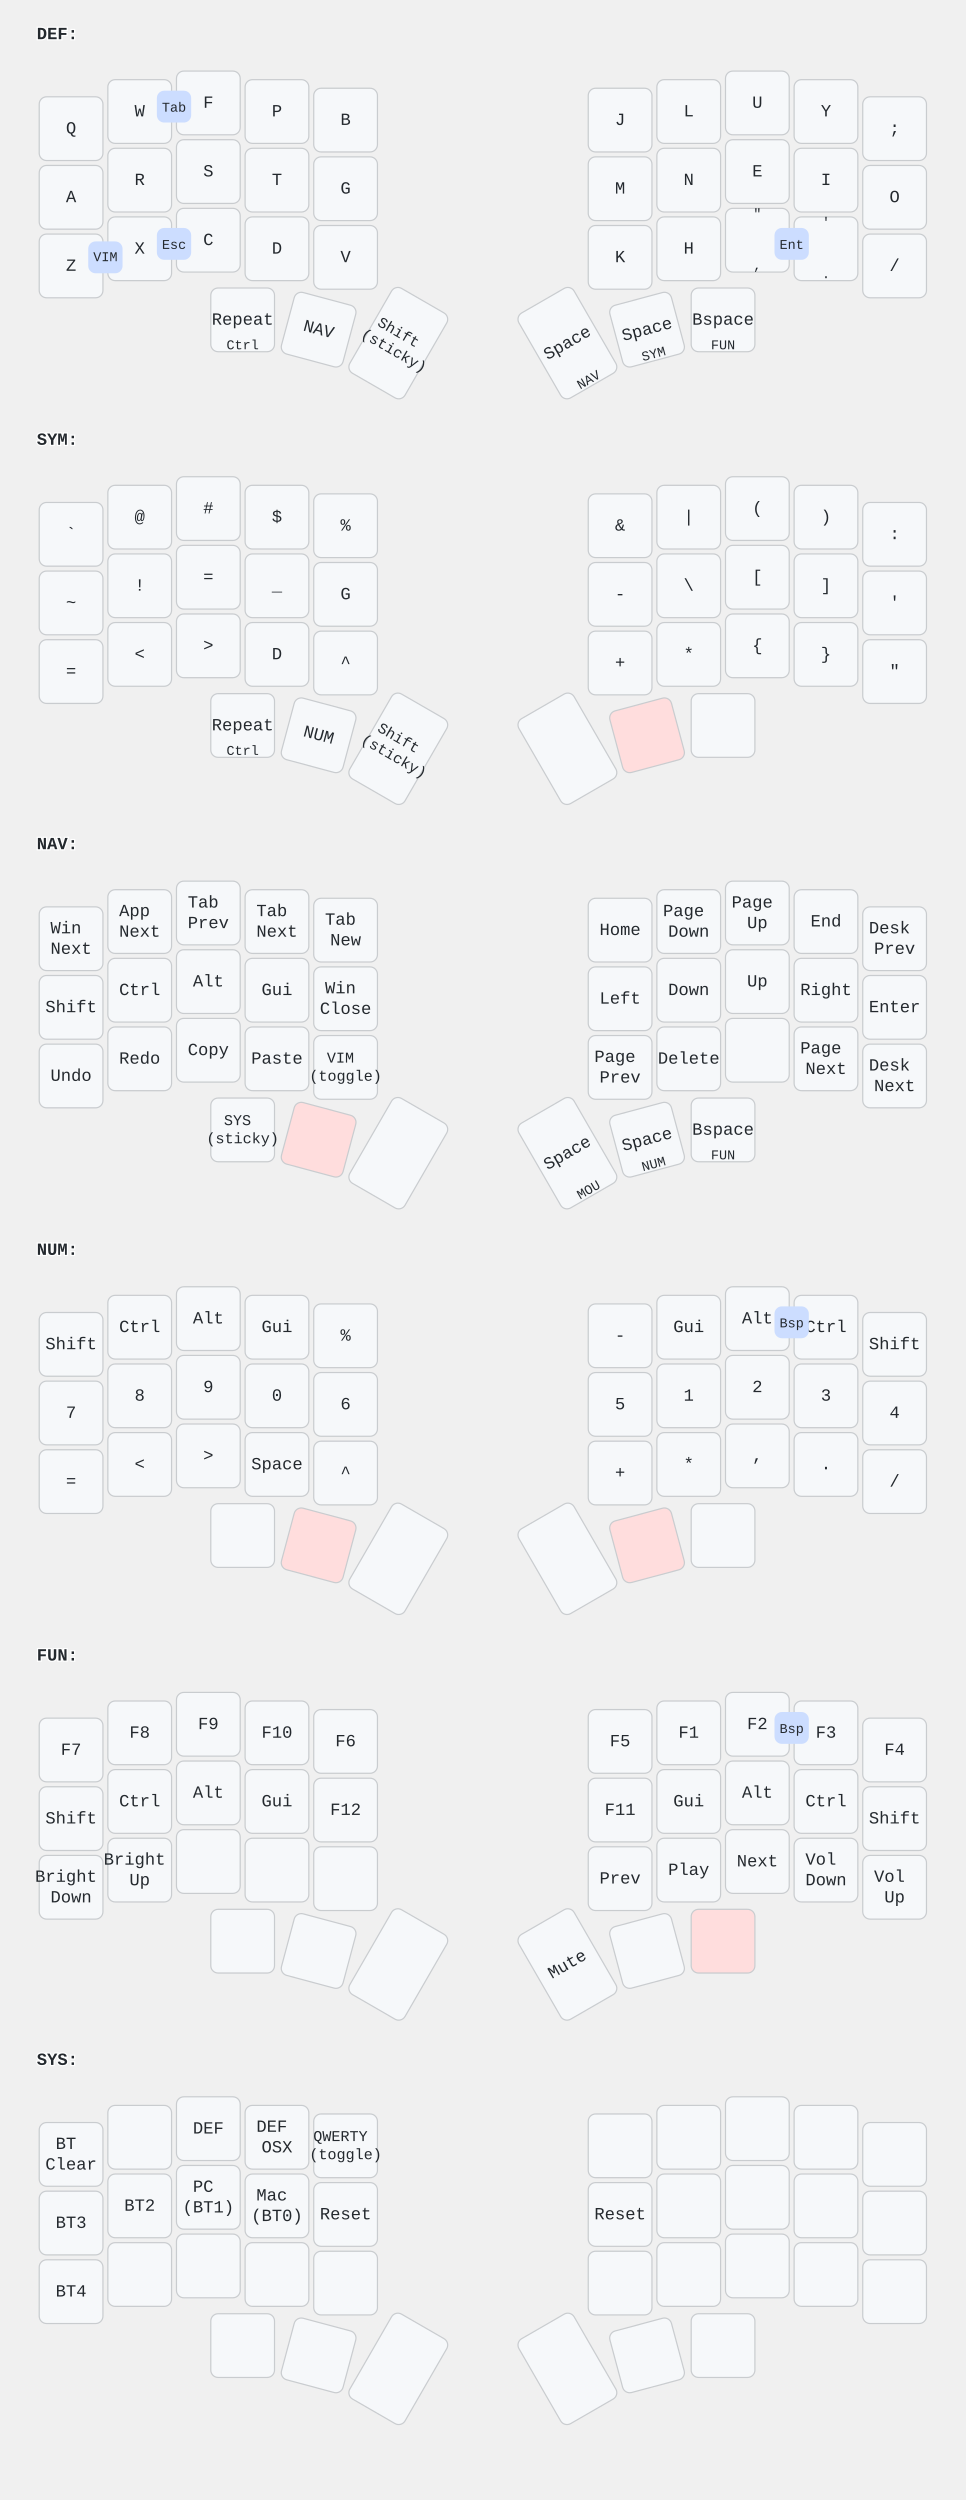
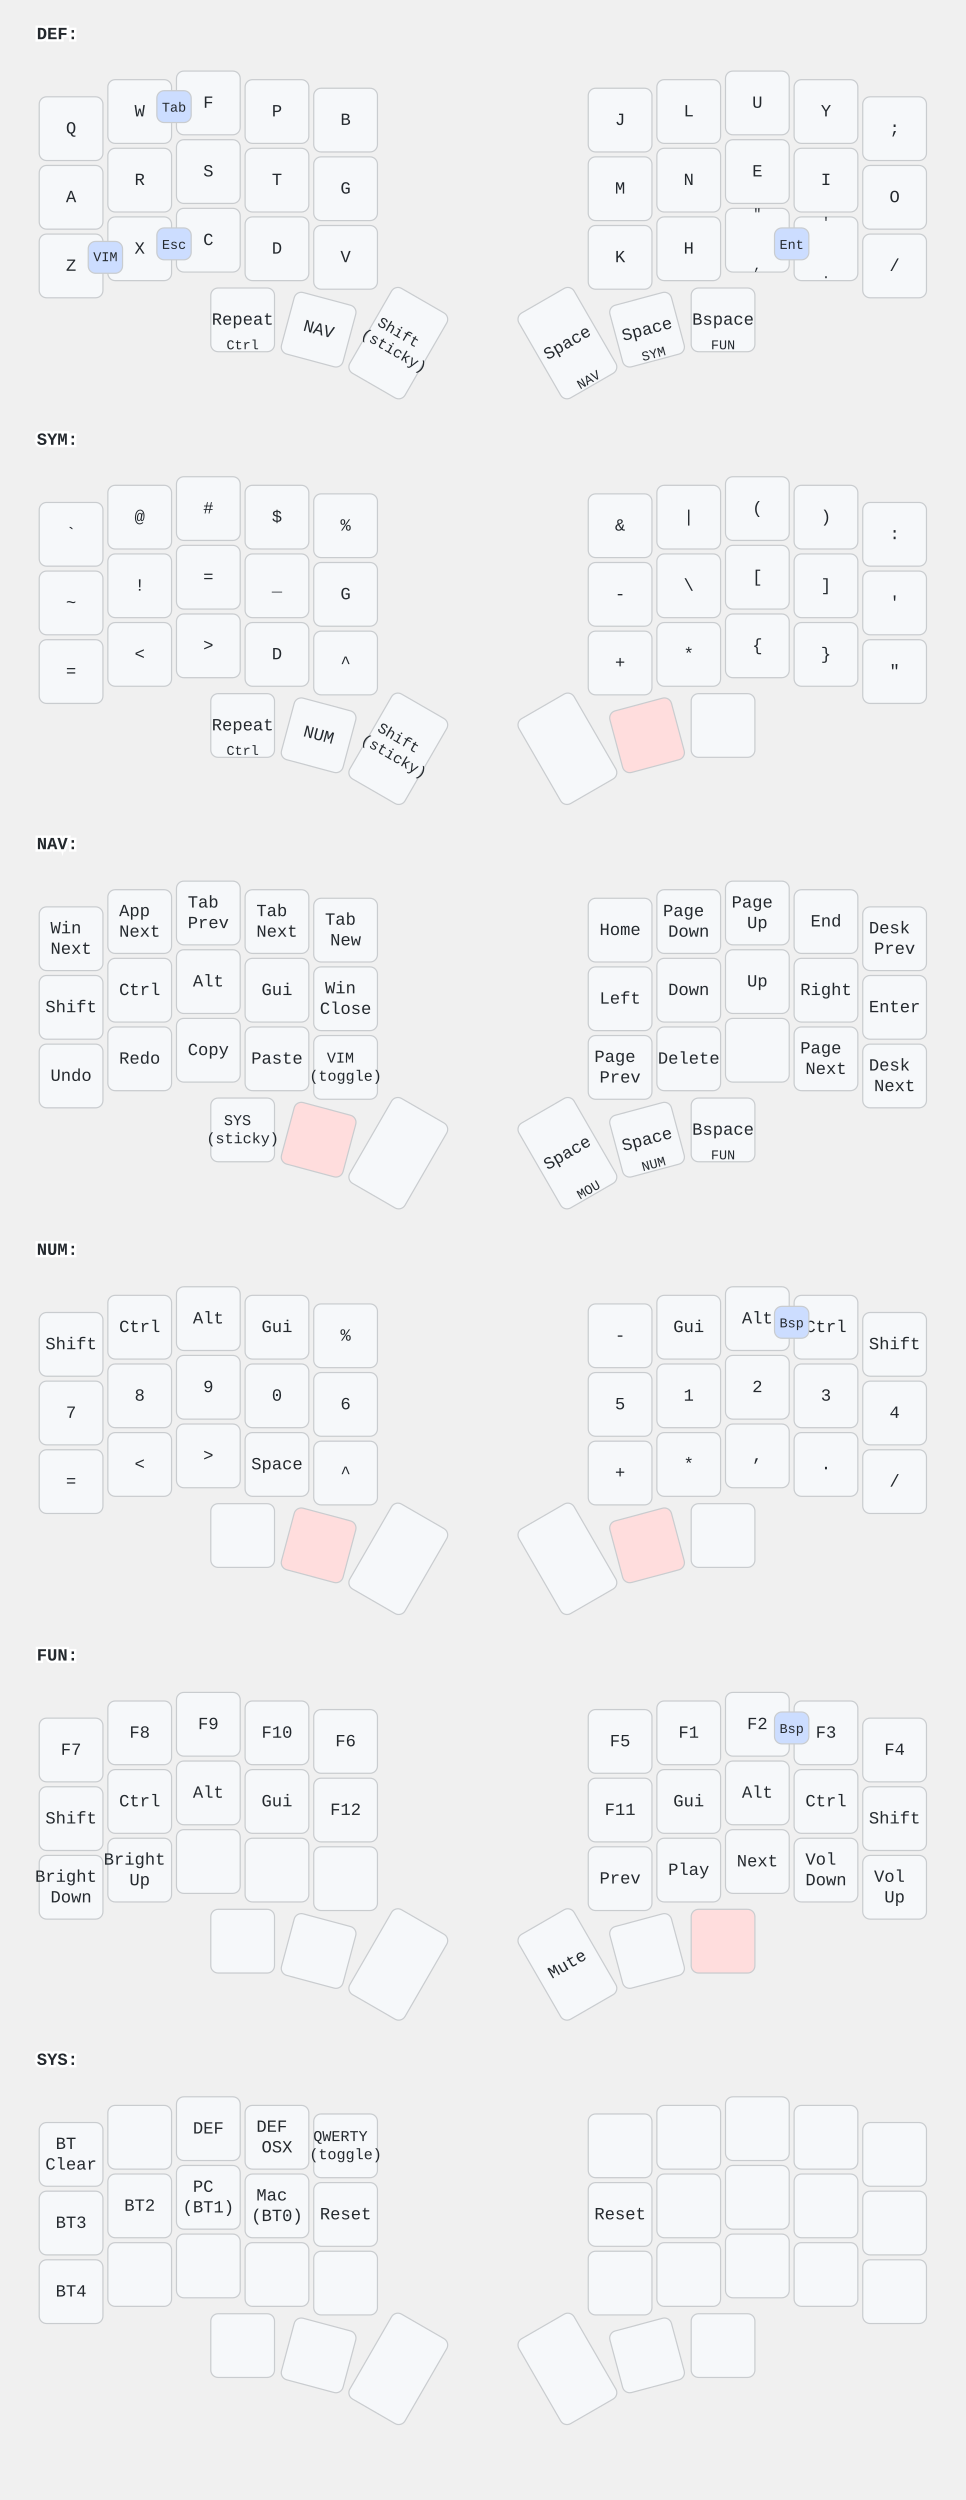
<svg xmlns="http://www.w3.org/2000/svg" width="788" height="2040" viewBox="0 0 788 2040" class="keymap">
-   <style>/* inherit to force styles through use tags*/
+   <style>/* inherit to force styles through use tags */
svg path {
    fill: inherit;
}
+ 
/* font and background color specifications */
svg.keymap {
    font-family: SFMono-Regular,Consolas,Liberation Mono,Menlo,monospace;
    font-size: 14px;
    font-kerning: normal;
    text-rendering: optimizeLegibility;
    fill: #24292e;
}

/* default key styling */
rect.key {
    fill: #f6f8fa;
+ }
+ 
+ rect.key, rect.combo {
    stroke: #c9cccf;
    stroke-width: 1;
}

+ /* default key side styling, only used is draw_key_sides is set */
+ rect.side {
+     filter: brightness(90%);
+ }
+ 
/* color accent for combo boxes */
- rect.combo {
+ rect.combo, rect.combo-separate {
    fill: #cdf;
}

/* color accent for held keys */
rect.held, rect.combo.held {
    fill: #fdd;
}

/* color accent for ghost (optional) keys */
rect.ghost, rect.combo.ghost {
-     fill: #ddd;
+     stroke-dasharray: 4, 4;
+     stroke-width: 2;
}

text {
    text-anchor: middle;
    dominant-baseline: middle;
}

/* styling for layer labels */
text.label {
    font-weight: bold;
    text-anchor: start;
    stroke: white;
-     stroke-width: 2;
+     stroke-width: 4;
+     paint-order: stroke;
+ }
+ 
+ /* styling for optional footer */
+ text.footer {
+     text-anchor: end;
+     dominant-baseline: auto;
+     stroke: white;
+     stroke-width: 4;
    paint-order: stroke;
}

/* styling for combo tap, and key hold/shifted label text */
text.combo, text.hold, text.shifted {
    font-size: 11px;
}

text.hold {
    text-anchor: middle;
    dominant-baseline: auto;
}

text.shifted {
    text-anchor: middle;
    dominant-baseline: hanging;
}

/* styling for hold/shifted label text in combo box */
text.combo.hold, text.combo.shifted {
    font-size: 8px;
}

/* lighter symbol for transparent keys */
text.trans {
    fill: #7b7e81;
}

/* styling for combo dendrons */
path.combo {
    stroke-width: 1;
    stroke: gray;
    fill: none;
}

/* Start Tabler Icons Cleanup */
/* cannot use height/width with glyphs */
.icon-tabler &gt; path {
    fill: inherit;
    stroke: inherit;
+     stroke-width: 2;
}
/* hide tabler's default box */
.icon-tabler &gt; path[stroke="none"][fill="none"] {
-     visibility: collapse;
+     visibility: hidden;
}
/* End Tabler Icons Cleanup */
- </style>
+ 
+ @media (prefers-color-scheme: dark) {
+ svg.keymap { fill: #d1d6db; }
+ rect.key { fill: #3f4750; }
+ rect.key, rect.combo { stroke: #60666c; }
+ rect.combo, rect.combo-separate { fill: #1f3d7a; }
+ rect.held, rect.combo.held { fill: #854747; }
+ text.label, text.footer { stroke: black; }
+ text.trans { fill: #7e8184; }
+ path.combo { stroke: #7f7f7f; }
+ 
+ }</style>
  <g transform="translate(30, 0)" class="layer-DEF">
    <text x="0" y="28" class="label">DEF:</text>
    <g transform="translate(0, 56)">
      <g transform="translate(28, 49)" class="key keypos-0">
        <rect rx="6" ry="6" x="-26" y="-26" width="52" height="52" class="key" />
        <text x="0" y="0" class="key tap">Q</text>
      </g>
      <g transform="translate(84, 35)" class="key keypos-1">
        <rect rx="6" ry="6" x="-26" y="-26" width="52" height="52" class="key" />
        <text x="0" y="0" class="key tap">W</text>
      </g>
      <g transform="translate(140, 28)" class="key keypos-2">
        <rect rx="6" ry="6" x="-26" y="-26" width="52" height="52" class="key" />
        <text x="0" y="0" class="key tap">F</text>
      </g>
      <g transform="translate(196, 35)" class="key keypos-3">
        <rect rx="6" ry="6" x="-26" y="-26" width="52" height="52" class="key" />
        <text x="0" y="0" class="key tap">P</text>
      </g>
      <g transform="translate(252, 42)" class="key keypos-4">
        <rect rx="6" ry="6" x="-26" y="-26" width="52" height="52" class="key" />
        <text x="0" y="0" class="key tap">B</text>
      </g>
      <g transform="translate(476, 42)" class="key keypos-5">
        <rect rx="6" ry="6" x="-26" y="-26" width="52" height="52" class="key" />
        <text x="0" y="0" class="key tap">J</text>
      </g>
      <g transform="translate(532, 35)" class="key keypos-6">
        <rect rx="6" ry="6" x="-26" y="-26" width="52" height="52" class="key" />
        <text x="0" y="0" class="key tap">L</text>
      </g>
      <g transform="translate(588, 28)" class="key keypos-7">
        <rect rx="6" ry="6" x="-26" y="-26" width="52" height="52" class="key" />
        <text x="0" y="0" class="key tap">U</text>
      </g>
      <g transform="translate(644, 35)" class="key keypos-8">
        <rect rx="6" ry="6" x="-26" y="-26" width="52" height="52" class="key" />
        <text x="0" y="0" class="key tap">Y</text>
      </g>
      <g transform="translate(700, 49)" class="key keypos-9">
        <rect rx="6" ry="6" x="-26" y="-26" width="52" height="52" class="key" />
        <text x="0" y="0" class="key tap">;</text>
      </g>
      <g transform="translate(28, 105)" class="key keypos-10">
        <rect rx="6" ry="6" x="-26" y="-26" width="52" height="52" class="key" />
        <text x="0" y="0" class="key tap">A</text>
      </g>
      <g transform="translate(84, 91)" class="key keypos-11">
        <rect rx="6" ry="6" x="-26" y="-26" width="52" height="52" class="key" />
        <text x="0" y="0" class="key tap">R</text>
      </g>
      <g transform="translate(140, 84)" class="key keypos-12">
        <rect rx="6" ry="6" x="-26" y="-26" width="52" height="52" class="key" />
        <text x="0" y="0" class="key tap">S</text>
      </g>
      <g transform="translate(196, 91)" class="key keypos-13">
        <rect rx="6" ry="6" x="-26" y="-26" width="52" height="52" class="key" />
        <text x="0" y="0" class="key tap">T</text>
      </g>
      <g transform="translate(252, 98)" class="key keypos-14">
        <rect rx="6" ry="6" x="-26" y="-26" width="52" height="52" class="key" />
        <text x="0" y="0" class="key tap">G</text>
      </g>
      <g transform="translate(476, 98)" class="key keypos-15">
        <rect rx="6" ry="6" x="-26" y="-26" width="52" height="52" class="key" />
        <text x="0" y="0" class="key tap">M</text>
      </g>
      <g transform="translate(532, 91)" class="key keypos-16">
        <rect rx="6" ry="6" x="-26" y="-26" width="52" height="52" class="key" />
        <text x="0" y="0" class="key tap">N</text>
      </g>
      <g transform="translate(588, 84)" class="key keypos-17">
        <rect rx="6" ry="6" x="-26" y="-26" width="52" height="52" class="key" />
        <text x="0" y="0" class="key tap">E</text>
      </g>
      <g transform="translate(644, 91)" class="key keypos-18">
        <rect rx="6" ry="6" x="-26" y="-26" width="52" height="52" class="key" />
        <text x="0" y="0" class="key tap">I</text>
      </g>
      <g transform="translate(700, 105)" class="key keypos-19">
        <rect rx="6" ry="6" x="-26" y="-26" width="52" height="52" class="key" />
        <text x="0" y="0" class="key tap">O</text>
      </g>
      <g transform="translate(28, 161)" class="key keypos-20">
        <rect rx="6" ry="6" x="-26" y="-26" width="52" height="52" class="key" />
        <text x="0" y="0" class="key tap">Z</text>
      </g>
      <g transform="translate(84, 147)" class="key keypos-21">
        <rect rx="6" ry="6" x="-26" y="-26" width="52" height="52" class="key" />
        <text x="0" y="0" class="key tap">X</text>
      </g>
      <g transform="translate(140, 140)" class="key keypos-22">
        <rect rx="6" ry="6" x="-26" y="-26" width="52" height="52" class="key" />
        <text x="0" y="0" class="key tap">C</text>
      </g>
      <g transform="translate(196, 147)" class="key keypos-23">
        <rect rx="6" ry="6" x="-26" y="-26" width="52" height="52" class="key" />
        <text x="0" y="0" class="key tap">D</text>
      </g>
      <g transform="translate(252, 154)" class="key keypos-24">
        <rect rx="6" ry="6" x="-26" y="-26" width="52" height="52" class="key" />
        <text x="0" y="0" class="key tap">V</text>
      </g>
      <g transform="translate(476, 154)" class="key keypos-25">
        <rect rx="6" ry="6" x="-26" y="-26" width="52" height="52" class="key" />
        <text x="0" y="0" class="key tap">K</text>
      </g>
      <g transform="translate(532, 147)" class="key keypos-26">
        <rect rx="6" ry="6" x="-26" y="-26" width="52" height="52" class="key" />
        <text x="0" y="0" class="key tap">H</text>
      </g>
      <g transform="translate(588, 140)" class="key keypos-27">
        <rect rx="6" ry="6" x="-26" y="-26" width="52" height="52" class="key" />
        <text x="0" y="24" class="key hold">,</text>
        <text x="0" y="-24" class="key shifted">"</text>
      </g>
      <g transform="translate(644, 147)" class="key keypos-28">
        <rect rx="6" ry="6" x="-26" y="-26" width="52" height="52" class="key" />
        <text x="0" y="24" class="key hold">.</text>
        <text x="0" y="-24" class="key shifted">'</text>
      </g>
      <g transform="translate(700, 161)" class="key keypos-29">
        <rect rx="6" ry="6" x="-26" y="-26" width="52" height="52" class="key" />
        <text x="0" y="0" class="key tap">/</text>
      </g>
      <g transform="translate(168, 205)" class="key keypos-30">
        <rect rx="6" ry="6" x="-26" y="-26" width="52" height="52" class="key" />
        <text x="0" y="0" class="key tap">Repeat</text>
        <text x="0" y="24" class="key hold">Ctrl</text>
      </g>
      <g transform="translate(230, 213) rotate(15.0)" class="key keypos-31">
        <rect rx="6" ry="6" x="-26" y="-26" width="52" height="52" class="key" />
        <text x="0" y="0" class="key tap">NAV</text>
      </g>
      <g transform="translate(295, 224) rotate(30.0)" class="key keypos-32">
        <rect rx="6" ry="6" x="-26" y="-40" width="52" height="80" class="key" />
        <text x="0" y="0" class="key tap">
          <tspan x="0" dy="-0.6em" style="font-size: 88%">Shift</tspan>
          <tspan x="0" dy="1.2em" style="font-size: 88%">(sticky)</tspan>
        </text>
      </g>
      <g transform="translate(433, 224) rotate(-30.0)" class="key keypos-33">
        <rect rx="6" ry="6" x="-26" y="-40" width="52" height="80" class="key" />
        <text x="0" y="0" class="key tap">Space</text>
        <text x="0" y="38" class="key hold">NAV</text>
      </g>
      <g transform="translate(498, 213) rotate(-15.0)" class="key keypos-34">
        <rect rx="6" ry="6" x="-26" y="-26" width="52" height="52" class="key" />
        <text x="0" y="0" class="key tap">Space</text>
        <text x="0" y="24" class="key hold">SYM</text>
      </g>
      <g transform="translate(560, 205)" class="key keypos-35">
        <rect rx="6" ry="6" x="-26" y="-26" width="52" height="52" class="key" />
        <text x="0" y="0" class="key tap">Bspace</text>
        <text x="0" y="24" class="key hold">FUN</text>
      </g>
      <g class="combo combopos-0">
        <rect rx="6" ry="6" x="98" y="18" width="28" height="26" class="combo" />
        <text x="112" y="32" class="combo tap">Tab</text>
      </g>
      <g class="combo combopos-1">
        <rect rx="6" ry="6" x="42" y="141" width="28" height="26" class="combo" />
        <text x="56" y="154" class="combo tap">VIM</text>
      </g>
      <g class="combo combopos-2">
        <rect rx="6" ry="6" x="98" y="130" width="28" height="26" class="combo" />
        <text x="112" y="144" class="combo tap">Esc</text>
      </g>
      <g class="combo combopos-3">
        <rect rx="6" ry="6" x="602" y="130" width="28" height="26" class="combo" />
        <text x="616" y="144" class="combo tap">Ent</text>
      </g>
    </g>
  </g>
  <g transform="translate(30, 331)" class="layer-SYM">
    <text x="0" y="28" class="label">SYM:</text>
    <g transform="translate(0, 56)">
      <g transform="translate(28, 49)" class="key keypos-0">
        <rect rx="6" ry="6" x="-26" y="-26" width="52" height="52" class="key" />
        <text x="0" y="0" class="key tap">`</text>
      </g>
      <g transform="translate(84, 35)" class="key keypos-1">
        <rect rx="6" ry="6" x="-26" y="-26" width="52" height="52" class="key" />
        <text x="0" y="0" class="key tap">@</text>
      </g>
      <g transform="translate(140, 28)" class="key keypos-2">
        <rect rx="6" ry="6" x="-26" y="-26" width="52" height="52" class="key" />
        <text x="0" y="0" class="key tap">#</text>
      </g>
      <g transform="translate(196, 35)" class="key keypos-3">
        <rect rx="6" ry="6" x="-26" y="-26" width="52" height="52" class="key" />
        <text x="0" y="0" class="key tap">$</text>
      </g>
      <g transform="translate(252, 42)" class="key keypos-4">
        <rect rx="6" ry="6" x="-26" y="-26" width="52" height="52" class="key" />
        <text x="0" y="0" class="key tap">%</text>
      </g>
      <g transform="translate(476, 42)" class="key keypos-5">
        <rect rx="6" ry="6" x="-26" y="-26" width="52" height="52" class="key" />
        <text x="0" y="0" class="key tap">&amp;</text>
      </g>
      <g transform="translate(532, 35)" class="key keypos-6">
        <rect rx="6" ry="6" x="-26" y="-26" width="52" height="52" class="key" />
        <text x="0" y="0" class="key tap">|</text>
      </g>
      <g transform="translate(588, 28)" class="key keypos-7">
        <rect rx="6" ry="6" x="-26" y="-26" width="52" height="52" class="key" />
        <text x="0" y="0" class="key tap">(</text>
      </g>
      <g transform="translate(644, 35)" class="key keypos-8">
        <rect rx="6" ry="6" x="-26" y="-26" width="52" height="52" class="key" />
        <text x="0" y="0" class="key tap">)</text>
      </g>
      <g transform="translate(700, 49)" class="key keypos-9">
        <rect rx="6" ry="6" x="-26" y="-26" width="52" height="52" class="key" />
        <text x="0" y="0" class="key tap">:</text>
      </g>
      <g transform="translate(28, 105)" class="key keypos-10">
        <rect rx="6" ry="6" x="-26" y="-26" width="52" height="52" class="key" />
        <text x="0" y="0" class="key tap">~</text>
      </g>
      <g transform="translate(84, 91)" class="key keypos-11">
        <rect rx="6" ry="6" x="-26" y="-26" width="52" height="52" class="key" />
        <text x="0" y="0" class="key tap">!</text>
      </g>
      <g transform="translate(140, 84)" class="key keypos-12">
        <rect rx="6" ry="6" x="-26" y="-26" width="52" height="52" class="key" />
        <text x="0" y="0" class="key tap">=</text>
      </g>
      <g transform="translate(196, 91)" class="key keypos-13">
        <rect rx="6" ry="6" x="-26" y="-26" width="52" height="52" class="key" />
        <text x="0" y="0" class="key tap">_</text>
      </g>
      <g transform="translate(252, 98)" class="key keypos-14">
        <rect rx="6" ry="6" x="-26" y="-26" width="52" height="52" class="key" />
        <text x="0" y="0" class="key tap">G</text>
      </g>
      <g transform="translate(476, 98)" class="key keypos-15">
        <rect rx="6" ry="6" x="-26" y="-26" width="52" height="52" class="key" />
        <text x="0" y="0" class="key tap">-</text>
      </g>
      <g transform="translate(532, 91)" class="key keypos-16">
        <rect rx="6" ry="6" x="-26" y="-26" width="52" height="52" class="key" />
        <text x="0" y="0" class="key tap">\</text>
      </g>
      <g transform="translate(588, 84)" class="key keypos-17">
        <rect rx="6" ry="6" x="-26" y="-26" width="52" height="52" class="key" />
        <text x="0" y="0" class="key tap">[</text>
      </g>
      <g transform="translate(644, 91)" class="key keypos-18">
        <rect rx="6" ry="6" x="-26" y="-26" width="52" height="52" class="key" />
        <text x="0" y="0" class="key tap">]</text>
      </g>
      <g transform="translate(700, 105)" class="key keypos-19">
        <rect rx="6" ry="6" x="-26" y="-26" width="52" height="52" class="key" />
        <text x="0" y="0" class="key tap">'</text>
      </g>
      <g transform="translate(28, 161)" class="key keypos-20">
        <rect rx="6" ry="6" x="-26" y="-26" width="52" height="52" class="key" />
        <text x="0" y="0" class="key tap">=</text>
      </g>
      <g transform="translate(84, 147)" class="key keypos-21">
        <rect rx="6" ry="6" x="-26" y="-26" width="52" height="52" class="key" />
        <text x="0" y="0" class="key tap">&lt;</text>
      </g>
      <g transform="translate(140, 140)" class="key keypos-22">
        <rect rx="6" ry="6" x="-26" y="-26" width="52" height="52" class="key" />
        <text x="0" y="0" class="key tap">&gt;</text>
      </g>
      <g transform="translate(196, 147)" class="key keypos-23">
        <rect rx="6" ry="6" x="-26" y="-26" width="52" height="52" class="key" />
        <text x="0" y="0" class="key tap">D</text>
      </g>
      <g transform="translate(252, 154)" class="key keypos-24">
        <rect rx="6" ry="6" x="-26" y="-26" width="52" height="52" class="key" />
        <text x="0" y="0" class="key tap">^</text>
      </g>
      <g transform="translate(476, 154)" class="key keypos-25">
        <rect rx="6" ry="6" x="-26" y="-26" width="52" height="52" class="key" />
        <text x="0" y="0" class="key tap">+</text>
      </g>
      <g transform="translate(532, 147)" class="key keypos-26">
        <rect rx="6" ry="6" x="-26" y="-26" width="52" height="52" class="key" />
        <text x="0" y="0" class="key tap">*</text>
      </g>
      <g transform="translate(588, 140)" class="key keypos-27">
        <rect rx="6" ry="6" x="-26" y="-26" width="52" height="52" class="key" />
        <text x="0" y="0" class="key tap">{</text>
      </g>
      <g transform="translate(644, 147)" class="key keypos-28">
        <rect rx="6" ry="6" x="-26" y="-26" width="52" height="52" class="key" />
        <text x="0" y="0" class="key tap">}</text>
      </g>
      <g transform="translate(700, 161)" class="key keypos-29">
        <rect rx="6" ry="6" x="-26" y="-26" width="52" height="52" class="key" />
        <text x="0" y="0" class="key tap">"</text>
      </g>
      <g transform="translate(168, 205)" class="key keypos-30">
        <rect rx="6" ry="6" x="-26" y="-26" width="52" height="52" class="key" />
        <text x="0" y="0" class="key tap">Repeat</text>
        <text x="0" y="24" class="key hold">Ctrl</text>
      </g>
      <g transform="translate(230, 213) rotate(15.0)" class="key keypos-31">
        <rect rx="6" ry="6" x="-26" y="-26" width="52" height="52" class="key" />
        <text x="0" y="0" class="key tap">NUM</text>
      </g>
      <g transform="translate(295, 224) rotate(30.0)" class="key keypos-32">
        <rect rx="6" ry="6" x="-26" y="-40" width="52" height="80" class="key" />
        <text x="0" y="0" class="key tap">
          <tspan x="0" dy="-0.6em" style="font-size: 88%">Shift</tspan>
          <tspan x="0" dy="1.2em" style="font-size: 88%">(sticky)</tspan>
        </text>
      </g>
      <g transform="translate(433, 224) rotate(-30.0)" class="key trans keypos-33">
        <rect rx="6" ry="6" x="-26" y="-40" width="52" height="80" class="key trans" />
      </g>
      <g transform="translate(498, 213) rotate(-15.0)" class="key held keypos-34">
        <rect rx="6" ry="6" x="-26" y="-26" width="52" height="52" class="key held" />
      </g>
      <g transform="translate(560, 205)" class="key trans keypos-35">
        <rect rx="6" ry="6" x="-26" y="-26" width="52" height="52" class="key trans" />
      </g>
    </g>
  </g>
  <g transform="translate(30, 661)" class="layer-NAV">
    <text x="0" y="28" class="label">NAV:</text>
    <g transform="translate(0, 56)">
      <g transform="translate(28, 49)" class="key keypos-0">
        <rect rx="6" ry="6" x="-26" y="-26" width="52" height="52" class="key" />
        <text x="0" y="0" class="key tap">
          <tspan x="0" dy="-0.6em">Win</tspan>
          <tspan x="0" dy="1.2em">Next</tspan>
        </text>
      </g>
      <g transform="translate(84, 35)" class="key keypos-1">
        <rect rx="6" ry="6" x="-26" y="-26" width="52" height="52" class="key" />
        <text x="0" y="0" class="key tap">
          <tspan x="0" dy="-0.6em">App</tspan>
          <tspan x="0" dy="1.2em">Next</tspan>
        </text>
      </g>
      <g transform="translate(140, 28)" class="key keypos-2">
        <rect rx="6" ry="6" x="-26" y="-26" width="52" height="52" class="key" />
        <text x="0" y="0" class="key tap">
          <tspan x="0" dy="-0.6em">Tab</tspan>
          <tspan x="0" dy="1.2em">Prev</tspan>
        </text>
      </g>
      <g transform="translate(196, 35)" class="key keypos-3">
        <rect rx="6" ry="6" x="-26" y="-26" width="52" height="52" class="key" />
        <text x="0" y="0" class="key tap">
          <tspan x="0" dy="-0.6em">Tab</tspan>
          <tspan x="0" dy="1.2em">Next</tspan>
        </text>
      </g>
      <g transform="translate(252, 42)" class="key keypos-4">
        <rect rx="6" ry="6" x="-26" y="-26" width="52" height="52" class="key" />
        <text x="0" y="0" class="key tap">
          <tspan x="0" dy="-0.6em">Tab</tspan>
          <tspan x="0" dy="1.2em">New</tspan>
        </text>
      </g>
      <g transform="translate(476, 42)" class="key keypos-5">
        <rect rx="6" ry="6" x="-26" y="-26" width="52" height="52" class="key" />
        <text x="0" y="0" class="key tap">Home</text>
      </g>
      <g transform="translate(532, 35)" class="key keypos-6">
        <rect rx="6" ry="6" x="-26" y="-26" width="52" height="52" class="key" />
        <text x="0" y="0" class="key tap">
          <tspan x="0" dy="-0.6em">Page</tspan>
          <tspan x="0" dy="1.2em">Down</tspan>
        </text>
      </g>
      <g transform="translate(588, 28)" class="key keypos-7">
        <rect rx="6" ry="6" x="-26" y="-26" width="52" height="52" class="key" />
        <text x="0" y="0" class="key tap">
          <tspan x="0" dy="-0.6em">Page</tspan>
          <tspan x="0" dy="1.2em">Up</tspan>
        </text>
      </g>
      <g transform="translate(644, 35)" class="key keypos-8">
        <rect rx="6" ry="6" x="-26" y="-26" width="52" height="52" class="key" />
        <text x="0" y="0" class="key tap">End</text>
      </g>
      <g transform="translate(700, 49)" class="key keypos-9">
        <rect rx="6" ry="6" x="-26" y="-26" width="52" height="52" class="key" />
        <text x="0" y="0" class="key tap">
          <tspan x="0" dy="-0.6em">Desk</tspan>
          <tspan x="0" dy="1.2em">Prev</tspan>
        </text>
      </g>
      <g transform="translate(28, 105)" class="key keypos-10">
        <rect rx="6" ry="6" x="-26" y="-26" width="52" height="52" class="key" />
        <text x="0" y="0" class="key tap">Shift</text>
      </g>
      <g transform="translate(84, 91)" class="key keypos-11">
        <rect rx="6" ry="6" x="-26" y="-26" width="52" height="52" class="key" />
        <text x="0" y="0" class="key tap">Ctrl</text>
      </g>
      <g transform="translate(140, 84)" class="key keypos-12">
        <rect rx="6" ry="6" x="-26" y="-26" width="52" height="52" class="key" />
        <text x="0" y="0" class="key tap">Alt</text>
      </g>
      <g transform="translate(196, 91)" class="key keypos-13">
        <rect rx="6" ry="6" x="-26" y="-26" width="52" height="52" class="key" />
        <text x="0" y="0" class="key tap">Gui</text>
      </g>
      <g transform="translate(252, 98)" class="key keypos-14">
        <rect rx="6" ry="6" x="-26" y="-26" width="52" height="52" class="key" />
        <text x="0" y="0" class="key tap">
          <tspan x="0" dy="-0.6em">Win</tspan>
          <tspan x="0" dy="1.2em">Close</tspan>
        </text>
      </g>
      <g transform="translate(476, 98)" class="key keypos-15">
        <rect rx="6" ry="6" x="-26" y="-26" width="52" height="52" class="key" />
        <text x="0" y="0" class="key tap">Left</text>
      </g>
      <g transform="translate(532, 91)" class="key keypos-16">
        <rect rx="6" ry="6" x="-26" y="-26" width="52" height="52" class="key" />
        <text x="0" y="0" class="key tap">Down</text>
      </g>
      <g transform="translate(588, 84)" class="key keypos-17">
        <rect rx="6" ry="6" x="-26" y="-26" width="52" height="52" class="key" />
        <text x="0" y="0" class="key tap">Up</text>
      </g>
      <g transform="translate(644, 91)" class="key keypos-18">
        <rect rx="6" ry="6" x="-26" y="-26" width="52" height="52" class="key" />
        <text x="0" y="0" class="key tap">Right</text>
      </g>
      <g transform="translate(700, 105)" class="key keypos-19">
        <rect rx="6" ry="6" x="-26" y="-26" width="52" height="52" class="key" />
        <text x="0" y="0" class="key tap">Enter</text>
      </g>
      <g transform="translate(28, 161)" class="key keypos-20">
        <rect rx="6" ry="6" x="-26" y="-26" width="52" height="52" class="key" />
        <text x="0" y="0" class="key tap">Undo</text>
      </g>
      <g transform="translate(84, 147)" class="key keypos-21">
        <rect rx="6" ry="6" x="-26" y="-26" width="52" height="52" class="key" />
        <text x="0" y="0" class="key tap">Redo</text>
      </g>
      <g transform="translate(140, 140)" class="key keypos-22">
        <rect rx="6" ry="6" x="-26" y="-26" width="52" height="52" class="key" />
        <text x="0" y="0" class="key tap">Copy</text>
      </g>
      <g transform="translate(196, 147)" class="key keypos-23">
        <rect rx="6" ry="6" x="-26" y="-26" width="52" height="52" class="key" />
        <text x="0" y="0" class="key tap">Paste</text>
      </g>
      <g transform="translate(252, 154)" class="key keypos-24">
        <rect rx="6" ry="6" x="-26" y="-26" width="52" height="52" class="key" />
        <text x="0" y="0" class="key tap">
          <tspan x="0" dy="-0.6em" style="font-size: 88%">VIM</tspan>
          <tspan x="0" dy="1.2em" style="font-size: 88%">(toggle)</tspan>
        </text>
      </g>
      <g transform="translate(476, 154)" class="key keypos-25">
        <rect rx="6" ry="6" x="-26" y="-26" width="52" height="52" class="key" />
        <text x="0" y="0" class="key tap">
          <tspan x="0" dy="-0.6em">Page</tspan>
          <tspan x="0" dy="1.2em">Prev</tspan>
        </text>
      </g>
      <g transform="translate(532, 147)" class="key keypos-26">
        <rect rx="6" ry="6" x="-26" y="-26" width="52" height="52" class="key" />
        <text x="0" y="0" class="key tap">Delete</text>
      </g>
      <g transform="translate(588, 140)" class="key keypos-27">
        <rect rx="6" ry="6" x="-26" y="-26" width="52" height="52" class="key" />
      </g>
      <g transform="translate(644, 147)" class="key keypos-28">
        <rect rx="6" ry="6" x="-26" y="-26" width="52" height="52" class="key" />
        <text x="0" y="0" class="key tap">
          <tspan x="0" dy="-0.6em">Page</tspan>
          <tspan x="0" dy="1.2em">Next</tspan>
        </text>
      </g>
      <g transform="translate(700, 161)" class="key keypos-29">
        <rect rx="6" ry="6" x="-26" y="-26" width="52" height="52" class="key" />
        <text x="0" y="0" class="key tap">
          <tspan x="0" dy="-0.6em">Desk</tspan>
          <tspan x="0" dy="1.2em">Next</tspan>
        </text>
      </g>
      <g transform="translate(168, 205)" class="key keypos-30">
        <rect rx="6" ry="6" x="-26" y="-26" width="52" height="52" class="key" />
        <text x="0" y="0" class="key tap">
          <tspan x="0" dy="-0.6em" style="font-size: 88%">SYS</tspan>
          <tspan x="0" dy="1.2em" style="font-size: 88%">(sticky)</tspan>
        </text>
      </g>
      <g transform="translate(230, 213) rotate(15.0)" class="key held keypos-31">
        <rect rx="6" ry="6" x="-26" y="-26" width="52" height="52" class="key held" />
      </g>
      <g transform="translate(295, 224) rotate(30.0)" class="key trans keypos-32">
        <rect rx="6" ry="6" x="-26" y="-40" width="52" height="80" class="key trans" />
      </g>
      <g transform="translate(433, 224) rotate(-30.0)" class="key keypos-33">
        <rect rx="6" ry="6" x="-26" y="-40" width="52" height="80" class="key" />
        <text x="0" y="0" class="key tap">Space</text>
        <text x="0" y="38" class="key hold">MOU</text>
      </g>
      <g transform="translate(498, 213) rotate(-15.0)" class="key keypos-34">
        <rect rx="6" ry="6" x="-26" y="-26" width="52" height="52" class="key" />
        <text x="0" y="0" class="key tap">Space</text>
        <text x="0" y="24" class="key hold">NUM</text>
      </g>
      <g transform="translate(560, 205)" class="key keypos-35">
        <rect rx="6" ry="6" x="-26" y="-26" width="52" height="52" class="key" />
        <text x="0" y="0" class="key tap">Bspace</text>
        <text x="0" y="24" class="key hold">FUN</text>
      </g>
    </g>
  </g>
  <g transform="translate(30, 992)" class="layer-NUM">
    <text x="0" y="28" class="label">NUM:</text>
    <g transform="translate(0, 56)">
      <g transform="translate(28, 49)" class="key keypos-0">
        <rect rx="6" ry="6" x="-26" y="-26" width="52" height="52" class="key" />
        <text x="0" y="0" class="key tap">Shift</text>
      </g>
      <g transform="translate(84, 35)" class="key keypos-1">
        <rect rx="6" ry="6" x="-26" y="-26" width="52" height="52" class="key" />
        <text x="0" y="0" class="key tap">Ctrl</text>
      </g>
      <g transform="translate(140, 28)" class="key keypos-2">
        <rect rx="6" ry="6" x="-26" y="-26" width="52" height="52" class="key" />
        <text x="0" y="0" class="key tap">Alt</text>
      </g>
      <g transform="translate(196, 35)" class="key keypos-3">
        <rect rx="6" ry="6" x="-26" y="-26" width="52" height="52" class="key" />
        <text x="0" y="0" class="key tap">Gui</text>
      </g>
      <g transform="translate(252, 42)" class="key keypos-4">
        <rect rx="6" ry="6" x="-26" y="-26" width="52" height="52" class="key" />
        <text x="0" y="0" class="key tap">%</text>
      </g>
      <g transform="translate(476, 42)" class="key keypos-5">
        <rect rx="6" ry="6" x="-26" y="-26" width="52" height="52" class="key" />
        <text x="0" y="0" class="key tap">-</text>
      </g>
      <g transform="translate(532, 35)" class="key keypos-6">
        <rect rx="6" ry="6" x="-26" y="-26" width="52" height="52" class="key" />
        <text x="0" y="0" class="key tap">Gui</text>
      </g>
      <g transform="translate(588, 28)" class="key keypos-7">
        <rect rx="6" ry="6" x="-26" y="-26" width="52" height="52" class="key" />
        <text x="0" y="0" class="key tap">Alt</text>
      </g>
      <g transform="translate(644, 35)" class="key keypos-8">
        <rect rx="6" ry="6" x="-26" y="-26" width="52" height="52" class="key" />
        <text x="0" y="0" class="key tap">Ctrl</text>
      </g>
      <g transform="translate(700, 49)" class="key keypos-9">
        <rect rx="6" ry="6" x="-26" y="-26" width="52" height="52" class="key" />
        <text x="0" y="0" class="key tap">Shift</text>
      </g>
      <g transform="translate(28, 105)" class="key keypos-10">
        <rect rx="6" ry="6" x="-26" y="-26" width="52" height="52" class="key" />
        <text x="0" y="0" class="key tap">7</text>
      </g>
      <g transform="translate(84, 91)" class="key keypos-11">
        <rect rx="6" ry="6" x="-26" y="-26" width="52" height="52" class="key" />
        <text x="0" y="0" class="key tap">8</text>
      </g>
      <g transform="translate(140, 84)" class="key keypos-12">
        <rect rx="6" ry="6" x="-26" y="-26" width="52" height="52" class="key" />
        <text x="0" y="0" class="key tap">9</text>
      </g>
      <g transform="translate(196, 91)" class="key keypos-13">
        <rect rx="6" ry="6" x="-26" y="-26" width="52" height="52" class="key" />
        <text x="0" y="0" class="key tap">0</text>
      </g>
      <g transform="translate(252, 98)" class="key keypos-14">
        <rect rx="6" ry="6" x="-26" y="-26" width="52" height="52" class="key" />
        <text x="0" y="0" class="key tap">6</text>
      </g>
      <g transform="translate(476, 98)" class="key keypos-15">
        <rect rx="6" ry="6" x="-26" y="-26" width="52" height="52" class="key" />
        <text x="0" y="0" class="key tap">5</text>
      </g>
      <g transform="translate(532, 91)" class="key keypos-16">
        <rect rx="6" ry="6" x="-26" y="-26" width="52" height="52" class="key" />
        <text x="0" y="0" class="key tap">1</text>
      </g>
      <g transform="translate(588, 84)" class="key keypos-17">
        <rect rx="6" ry="6" x="-26" y="-26" width="52" height="52" class="key" />
        <text x="0" y="0" class="key tap">2</text>
      </g>
      <g transform="translate(644, 91)" class="key keypos-18">
        <rect rx="6" ry="6" x="-26" y="-26" width="52" height="52" class="key" />
        <text x="0" y="0" class="key tap">3</text>
      </g>
      <g transform="translate(700, 105)" class="key keypos-19">
        <rect rx="6" ry="6" x="-26" y="-26" width="52" height="52" class="key" />
        <text x="0" y="0" class="key tap">4</text>
      </g>
      <g transform="translate(28, 161)" class="key keypos-20">
        <rect rx="6" ry="6" x="-26" y="-26" width="52" height="52" class="key" />
        <text x="0" y="0" class="key tap">=</text>
      </g>
      <g transform="translate(84, 147)" class="key keypos-21">
        <rect rx="6" ry="6" x="-26" y="-26" width="52" height="52" class="key" />
        <text x="0" y="0" class="key tap">&lt;</text>
      </g>
      <g transform="translate(140, 140)" class="key keypos-22">
        <rect rx="6" ry="6" x="-26" y="-26" width="52" height="52" class="key" />
        <text x="0" y="0" class="key tap">&gt;</text>
      </g>
      <g transform="translate(196, 147)" class="key keypos-23">
        <rect rx="6" ry="6" x="-26" y="-26" width="52" height="52" class="key" />
        <text x="0" y="0" class="key tap">Space</text>
      </g>
      <g transform="translate(252, 154)" class="key keypos-24">
        <rect rx="6" ry="6" x="-26" y="-26" width="52" height="52" class="key" />
        <text x="0" y="0" class="key tap">^</text>
      </g>
      <g transform="translate(476, 154)" class="key keypos-25">
        <rect rx="6" ry="6" x="-26" y="-26" width="52" height="52" class="key" />
        <text x="0" y="0" class="key tap">+</text>
      </g>
      <g transform="translate(532, 147)" class="key keypos-26">
        <rect rx="6" ry="6" x="-26" y="-26" width="52" height="52" class="key" />
        <text x="0" y="0" class="key tap">*</text>
      </g>
      <g transform="translate(588, 140)" class="key keypos-27">
        <rect rx="6" ry="6" x="-26" y="-26" width="52" height="52" class="key" />
        <text x="0" y="0" class="key tap">,</text>
      </g>
      <g transform="translate(644, 147)" class="key keypos-28">
        <rect rx="6" ry="6" x="-26" y="-26" width="52" height="52" class="key" />
        <text x="0" y="0" class="key tap">.</text>
      </g>
      <g transform="translate(700, 161)" class="key keypos-29">
        <rect rx="6" ry="6" x="-26" y="-26" width="52" height="52" class="key" />
        <text x="0" y="0" class="key tap">/</text>
      </g>
      <g transform="translate(168, 205)" class="key trans keypos-30">
        <rect rx="6" ry="6" x="-26" y="-26" width="52" height="52" class="key trans" />
      </g>
      <g transform="translate(230, 213) rotate(15.0)" class="key held keypos-31">
        <rect rx="6" ry="6" x="-26" y="-26" width="52" height="52" class="key held" />
      </g>
      <g transform="translate(295, 224) rotate(30.0)" class="key trans keypos-32">
        <rect rx="6" ry="6" x="-26" y="-40" width="52" height="80" class="key trans" />
      </g>
      <g transform="translate(433, 224) rotate(-30.0)" class="key trans keypos-33">
        <rect rx="6" ry="6" x="-26" y="-40" width="52" height="80" class="key trans" />
      </g>
      <g transform="translate(498, 213) rotate(-15.0)" class="key held keypos-34">
        <rect rx="6" ry="6" x="-26" y="-26" width="52" height="52" class="key held" />
      </g>
      <g transform="translate(560, 205)" class="key trans keypos-35">
        <rect rx="6" ry="6" x="-26" y="-26" width="52" height="52" class="key trans" />
      </g>
      <g class="combo combopos-0">
        <rect rx="6" ry="6" x="602" y="18" width="28" height="26" class="combo" />
        <text x="616" y="32" class="combo tap">Bsp</text>
      </g>
    </g>
  </g>
  <g transform="translate(30, 1323)" class="layer-FUN">
    <text x="0" y="28" class="label">FUN:</text>
    <g transform="translate(0, 56)">
      <g transform="translate(28, 49)" class="key keypos-0">
        <rect rx="6" ry="6" x="-26" y="-26" width="52" height="52" class="key" />
        <text x="0" y="0" class="key tap">F7</text>
      </g>
      <g transform="translate(84, 35)" class="key keypos-1">
        <rect rx="6" ry="6" x="-26" y="-26" width="52" height="52" class="key" />
        <text x="0" y="0" class="key tap">F8</text>
      </g>
      <g transform="translate(140, 28)" class="key keypos-2">
        <rect rx="6" ry="6" x="-26" y="-26" width="52" height="52" class="key" />
        <text x="0" y="0" class="key tap">F9</text>
      </g>
      <g transform="translate(196, 35)" class="key keypos-3">
        <rect rx="6" ry="6" x="-26" y="-26" width="52" height="52" class="key" />
        <text x="0" y="0" class="key tap">F10</text>
      </g>
      <g transform="translate(252, 42)" class="key keypos-4">
        <rect rx="6" ry="6" x="-26" y="-26" width="52" height="52" class="key" />
        <text x="0" y="0" class="key tap">F6</text>
      </g>
      <g transform="translate(476, 42)" class="key keypos-5">
        <rect rx="6" ry="6" x="-26" y="-26" width="52" height="52" class="key" />
        <text x="0" y="0" class="key tap">F5</text>
      </g>
      <g transform="translate(532, 35)" class="key keypos-6">
        <rect rx="6" ry="6" x="-26" y="-26" width="52" height="52" class="key" />
        <text x="0" y="0" class="key tap">F1</text>
      </g>
      <g transform="translate(588, 28)" class="key keypos-7">
        <rect rx="6" ry="6" x="-26" y="-26" width="52" height="52" class="key" />
        <text x="0" y="0" class="key tap">F2</text>
      </g>
      <g transform="translate(644, 35)" class="key keypos-8">
        <rect rx="6" ry="6" x="-26" y="-26" width="52" height="52" class="key" />
        <text x="0" y="0" class="key tap">F3</text>
      </g>
      <g transform="translate(700, 49)" class="key keypos-9">
        <rect rx="6" ry="6" x="-26" y="-26" width="52" height="52" class="key" />
        <text x="0" y="0" class="key tap">F4</text>
      </g>
      <g transform="translate(28, 105)" class="key keypos-10">
        <rect rx="6" ry="6" x="-26" y="-26" width="52" height="52" class="key" />
        <text x="0" y="0" class="key tap">Shift</text>
      </g>
      <g transform="translate(84, 91)" class="key keypos-11">
        <rect rx="6" ry="6" x="-26" y="-26" width="52" height="52" class="key" />
        <text x="0" y="0" class="key tap">Ctrl</text>
      </g>
      <g transform="translate(140, 84)" class="key keypos-12">
        <rect rx="6" ry="6" x="-26" y="-26" width="52" height="52" class="key" />
        <text x="0" y="0" class="key tap">Alt</text>
      </g>
      <g transform="translate(196, 91)" class="key keypos-13">
        <rect rx="6" ry="6" x="-26" y="-26" width="52" height="52" class="key" />
        <text x="0" y="0" class="key tap">Gui</text>
      </g>
      <g transform="translate(252, 98)" class="key keypos-14">
        <rect rx="6" ry="6" x="-26" y="-26" width="52" height="52" class="key" />
        <text x="0" y="0" class="key tap">F12</text>
      </g>
      <g transform="translate(476, 98)" class="key keypos-15">
        <rect rx="6" ry="6" x="-26" y="-26" width="52" height="52" class="key" />
        <text x="0" y="0" class="key tap">F11</text>
      </g>
      <g transform="translate(532, 91)" class="key keypos-16">
        <rect rx="6" ry="6" x="-26" y="-26" width="52" height="52" class="key" />
        <text x="0" y="0" class="key tap">Gui</text>
      </g>
      <g transform="translate(588, 84)" class="key keypos-17">
        <rect rx="6" ry="6" x="-26" y="-26" width="52" height="52" class="key" />
        <text x="0" y="0" class="key tap">Alt</text>
      </g>
      <g transform="translate(644, 91)" class="key keypos-18">
        <rect rx="6" ry="6" x="-26" y="-26" width="52" height="52" class="key" />
        <text x="0" y="0" class="key tap">Ctrl</text>
      </g>
      <g transform="translate(700, 105)" class="key keypos-19">
        <rect rx="6" ry="6" x="-26" y="-26" width="52" height="52" class="key" />
        <text x="0" y="0" class="key tap">Shift</text>
      </g>
      <g transform="translate(28, 161)" class="key keypos-20">
        <rect rx="6" ry="6" x="-26" y="-26" width="52" height="52" class="key" />
        <text x="0" y="0" class="key tap">
          <tspan x="0" dy="-0.6em">Bright</tspan>
          <tspan x="0" dy="1.2em">Down</tspan>
        </text>
      </g>
      <g transform="translate(84, 147)" class="key keypos-21">
        <rect rx="6" ry="6" x="-26" y="-26" width="52" height="52" class="key" />
        <text x="0" y="0" class="key tap">
          <tspan x="0" dy="-0.6em">Bright</tspan>
          <tspan x="0" dy="1.2em">Up</tspan>
        </text>
      </g>
      <g transform="translate(140, 140)" class="key trans keypos-22">
        <rect rx="6" ry="6" x="-26" y="-26" width="52" height="52" class="key trans" />
      </g>
      <g transform="translate(196, 147)" class="key trans keypos-23">
        <rect rx="6" ry="6" x="-26" y="-26" width="52" height="52" class="key trans" />
      </g>
      <g transform="translate(252, 154)" class="key trans keypos-24">
        <rect rx="6" ry="6" x="-26" y="-26" width="52" height="52" class="key trans" />
      </g>
      <g transform="translate(476, 154)" class="key keypos-25">
        <rect rx="6" ry="6" x="-26" y="-26" width="52" height="52" class="key" />
        <text x="0" y="0" class="key tap">Prev</text>
      </g>
      <g transform="translate(532, 147)" class="key keypos-26">
        <rect rx="6" ry="6" x="-26" y="-26" width="52" height="52" class="key" />
        <text x="0" y="0" class="key tap">Play</text>
      </g>
      <g transform="translate(588, 140)" class="key keypos-27">
        <rect rx="6" ry="6" x="-26" y="-26" width="52" height="52" class="key" />
        <text x="0" y="0" class="key tap">Next</text>
      </g>
      <g transform="translate(644, 147)" class="key keypos-28">
        <rect rx="6" ry="6" x="-26" y="-26" width="52" height="52" class="key" />
        <text x="0" y="0" class="key tap">
          <tspan x="0" dy="-0.6em">Vol</tspan>
          <tspan x="0" dy="1.2em">Down</tspan>
        </text>
      </g>
      <g transform="translate(700, 161)" class="key keypos-29">
        <rect rx="6" ry="6" x="-26" y="-26" width="52" height="52" class="key" />
        <text x="0" y="0" class="key tap">
          <tspan x="0" dy="-0.6em">Vol</tspan>
          <tspan x="0" dy="1.2em">Up</tspan>
        </text>
      </g>
      <g transform="translate(168, 205)" class="key trans keypos-30">
        <rect rx="6" ry="6" x="-26" y="-26" width="52" height="52" class="key trans" />
      </g>
      <g transform="translate(230, 213) rotate(15.0)" class="key trans keypos-31">
        <rect rx="6" ry="6" x="-26" y="-26" width="52" height="52" class="key trans" />
      </g>
      <g transform="translate(295, 224) rotate(30.0)" class="key trans keypos-32">
        <rect rx="6" ry="6" x="-26" y="-40" width="52" height="80" class="key trans" />
      </g>
      <g transform="translate(433, 224) rotate(-30.0)" class="key keypos-33">
        <rect rx="6" ry="6" x="-26" y="-40" width="52" height="80" class="key" />
        <text x="0" y="0" class="key tap">Mute</text>
      </g>
      <g transform="translate(498, 213) rotate(-15.0)" class="key trans keypos-34">
        <rect rx="6" ry="6" x="-26" y="-26" width="52" height="52" class="key trans" />
      </g>
      <g transform="translate(560, 205)" class="key held keypos-35">
        <rect rx="6" ry="6" x="-26" y="-26" width="52" height="52" class="key held" />
      </g>
      <g class="combo combopos-0">
        <rect rx="6" ry="6" x="602" y="18" width="28" height="26" class="combo" />
        <text x="616" y="32" class="combo tap">Bsp</text>
      </g>
    </g>
  </g>
  <g transform="translate(30, 1653)" class="layer-SYS">
    <text x="0" y="28" class="label">SYS:</text>
    <g transform="translate(0, 56)">
      <g transform="translate(28, 49)" class="key keypos-0">
        <rect rx="6" ry="6" x="-26" y="-26" width="52" height="52" class="key" />
        <text x="0" y="0" class="key tap">
          <tspan x="0" dy="-0.6em">BT</tspan>
          <tspan x="0" dy="1.2em">Clear</tspan>
        </text>
      </g>
      <g transform="translate(84, 35)" class="key keypos-1">
        <rect rx="6" ry="6" x="-26" y="-26" width="52" height="52" class="key" />
      </g>
      <g transform="translate(140, 28)" class="key keypos-2">
        <rect rx="6" ry="6" x="-26" y="-26" width="52" height="52" class="key" />
        <text x="0" y="0" class="key tap">DEF</text>
      </g>
      <g transform="translate(196, 35)" class="key keypos-3">
        <rect rx="6" ry="6" x="-26" y="-26" width="52" height="52" class="key" />
        <text x="0" y="0" class="key tap">
          <tspan x="0" dy="-0.6em">DEF</tspan>
          <tspan x="0" dy="1.2em">OSX</tspan>
        </text>
      </g>
      <g transform="translate(252, 42)" class="key keypos-4">
        <rect rx="6" ry="6" x="-26" y="-26" width="52" height="52" class="key" />
        <text x="0" y="0" class="key tap">
          <tspan x="0" dy="-0.6em" style="font-size: 88%">QWERTY</tspan>
          <tspan x="0" dy="1.2em" style="font-size: 88%">(toggle)</tspan>
        </text>
      </g>
      <g transform="translate(476, 42)" class="key keypos-5">
        <rect rx="6" ry="6" x="-26" y="-26" width="52" height="52" class="key" />
      </g>
      <g transform="translate(532, 35)" class="key keypos-6">
        <rect rx="6" ry="6" x="-26" y="-26" width="52" height="52" class="key" />
      </g>
      <g transform="translate(588, 28)" class="key keypos-7">
        <rect rx="6" ry="6" x="-26" y="-26" width="52" height="52" class="key" />
      </g>
      <g transform="translate(644, 35)" class="key keypos-8">
        <rect rx="6" ry="6" x="-26" y="-26" width="52" height="52" class="key" />
      </g>
      <g transform="translate(700, 49)" class="key keypos-9">
        <rect rx="6" ry="6" x="-26" y="-26" width="52" height="52" class="key" />
      </g>
      <g transform="translate(28, 105)" class="key keypos-10">
        <rect rx="6" ry="6" x="-26" y="-26" width="52" height="52" class="key" />
        <text x="0" y="0" class="key tap">BT3</text>
      </g>
      <g transform="translate(84, 91)" class="key keypos-11">
        <rect rx="6" ry="6" x="-26" y="-26" width="52" height="52" class="key" />
        <text x="0" y="0" class="key tap">BT2</text>
      </g>
      <g transform="translate(140, 84)" class="key keypos-12">
        <rect rx="6" ry="6" x="-26" y="-26" width="52" height="52" class="key" />
        <text x="0" y="0" class="key tap">
          <tspan x="0" dy="-0.6em">PC</tspan>
          <tspan x="0" dy="1.2em">(BT1)</tspan>
        </text>
      </g>
      <g transform="translate(196, 91)" class="key keypos-13">
        <rect rx="6" ry="6" x="-26" y="-26" width="52" height="52" class="key" />
        <text x="0" y="0" class="key tap">
          <tspan x="0" dy="-0.6em">Mac</tspan>
          <tspan x="0" dy="1.2em">(BT0)</tspan>
        </text>
      </g>
      <g transform="translate(252, 98)" class="key keypos-14">
        <rect rx="6" ry="6" x="-26" y="-26" width="52" height="52" class="key" />
        <text x="0" y="0" class="key tap">Reset</text>
      </g>
      <g transform="translate(476, 98)" class="key keypos-15">
        <rect rx="6" ry="6" x="-26" y="-26" width="52" height="52" class="key" />
        <text x="0" y="0" class="key tap">Reset</text>
      </g>
      <g transform="translate(532, 91)" class="key keypos-16">
        <rect rx="6" ry="6" x="-26" y="-26" width="52" height="52" class="key" />
      </g>
      <g transform="translate(588, 84)" class="key keypos-17">
        <rect rx="6" ry="6" x="-26" y="-26" width="52" height="52" class="key" />
      </g>
      <g transform="translate(644, 91)" class="key keypos-18">
        <rect rx="6" ry="6" x="-26" y="-26" width="52" height="52" class="key" />
      </g>
      <g transform="translate(700, 105)" class="key keypos-19">
        <rect rx="6" ry="6" x="-26" y="-26" width="52" height="52" class="key" />
      </g>
      <g transform="translate(28, 161)" class="key keypos-20">
        <rect rx="6" ry="6" x="-26" y="-26" width="52" height="52" class="key" />
        <text x="0" y="0" class="key tap">BT4</text>
      </g>
      <g transform="translate(84, 147)" class="key keypos-21">
        <rect rx="6" ry="6" x="-26" y="-26" width="52" height="52" class="key" />
      </g>
      <g transform="translate(140, 140)" class="key keypos-22">
        <rect rx="6" ry="6" x="-26" y="-26" width="52" height="52" class="key" />
      </g>
      <g transform="translate(196, 147)" class="key keypos-23">
        <rect rx="6" ry="6" x="-26" y="-26" width="52" height="52" class="key" />
      </g>
      <g transform="translate(252, 154)" class="key keypos-24">
        <rect rx="6" ry="6" x="-26" y="-26" width="52" height="52" class="key" />
      </g>
      <g transform="translate(476, 154)" class="key keypos-25">
        <rect rx="6" ry="6" x="-26" y="-26" width="52" height="52" class="key" />
      </g>
      <g transform="translate(532, 147)" class="key keypos-26">
        <rect rx="6" ry="6" x="-26" y="-26" width="52" height="52" class="key" />
      </g>
      <g transform="translate(588, 140)" class="key keypos-27">
        <rect rx="6" ry="6" x="-26" y="-26" width="52" height="52" class="key" />
      </g>
      <g transform="translate(644, 147)" class="key keypos-28">
        <rect rx="6" ry="6" x="-26" y="-26" width="52" height="52" class="key" />
      </g>
      <g transform="translate(700, 161)" class="key keypos-29">
        <rect rx="6" ry="6" x="-26" y="-26" width="52" height="52" class="key" />
      </g>
      <g transform="translate(168, 205)" class="key trans keypos-30">
        <rect rx="6" ry="6" x="-26" y="-26" width="52" height="52" class="key trans" />
      </g>
      <g transform="translate(230, 213) rotate(15.0)" class="key trans keypos-31">
        <rect rx="6" ry="6" x="-26" y="-26" width="52" height="52" class="key trans" />
      </g>
      <g transform="translate(295, 224) rotate(30.0)" class="key trans keypos-32">
        <rect rx="6" ry="6" x="-26" y="-40" width="52" height="80" class="key trans" />
      </g>
      <g transform="translate(433, 224) rotate(-30.0)" class="key trans keypos-33">
        <rect rx="6" ry="6" x="-26" y="-40" width="52" height="80" class="key trans" />
      </g>
      <g transform="translate(498, 213) rotate(-15.0)" class="key trans keypos-34">
        <rect rx="6" ry="6" x="-26" y="-26" width="52" height="52" class="key trans" />
      </g>
      <g transform="translate(560, 205)" class="key trans keypos-35">
        <rect rx="6" ry="6" x="-26" y="-26" width="52" height="52" class="key trans" />
      </g>
    </g>
  </g>
</svg>
